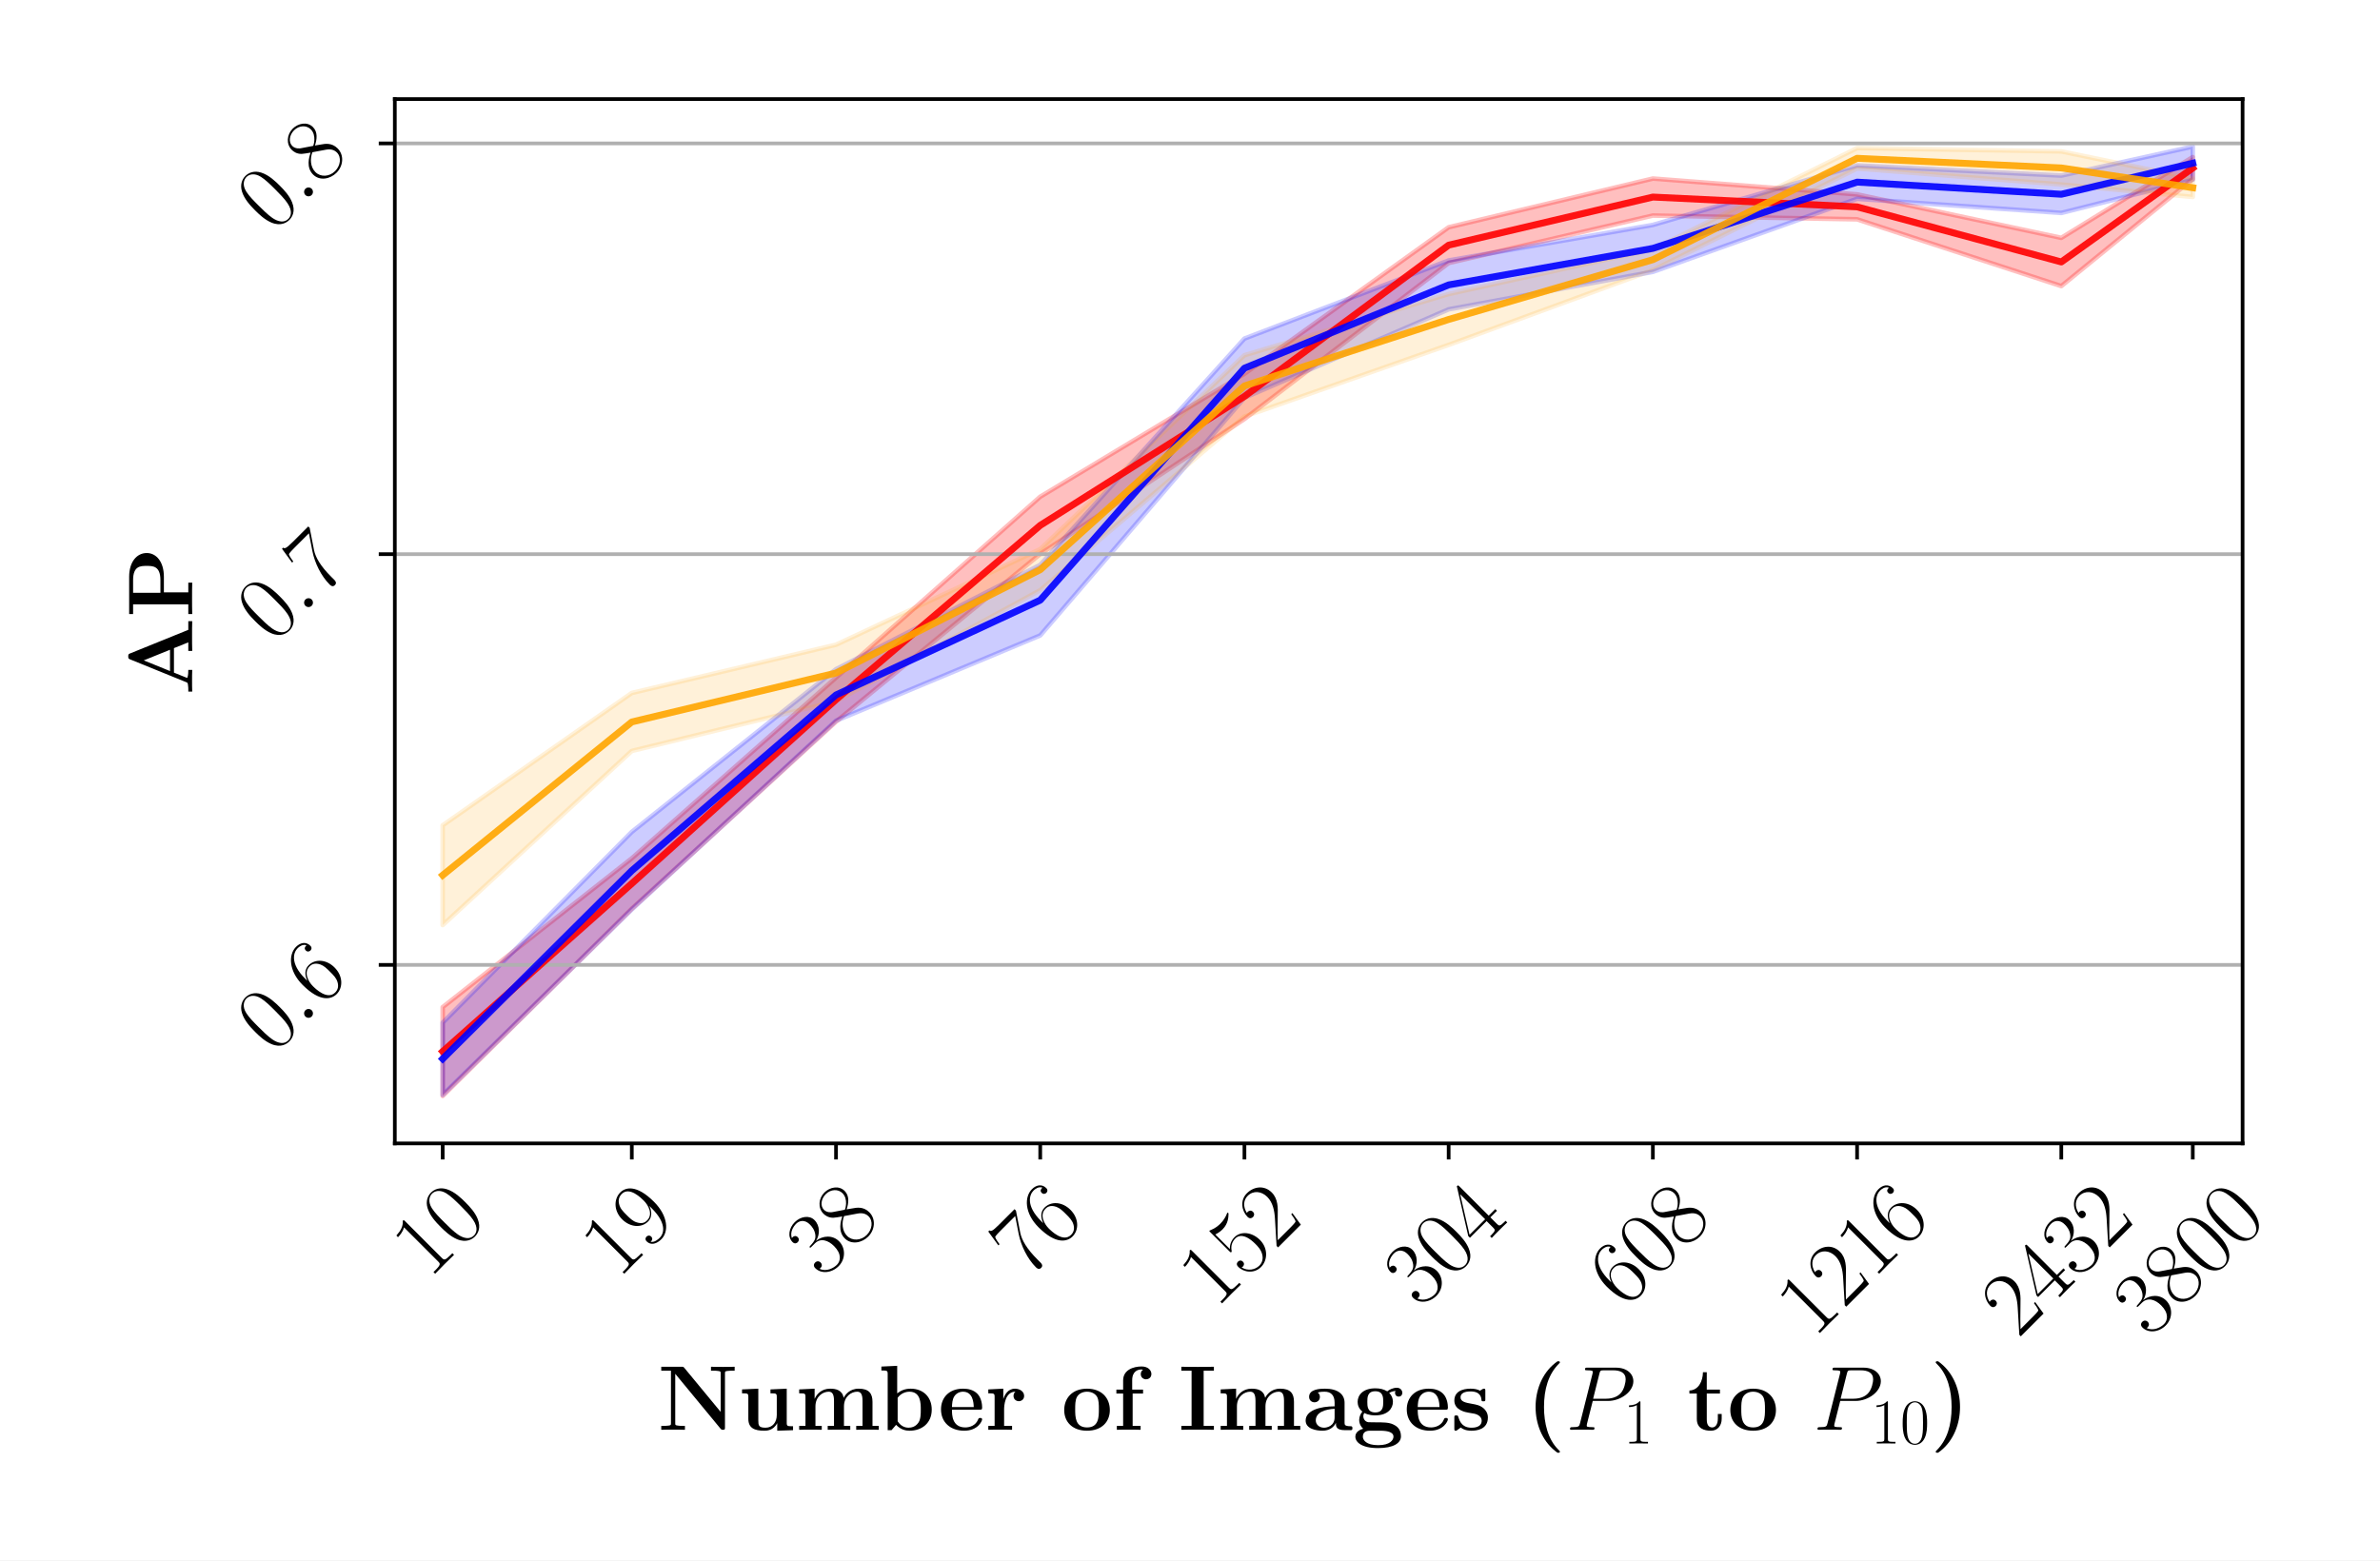
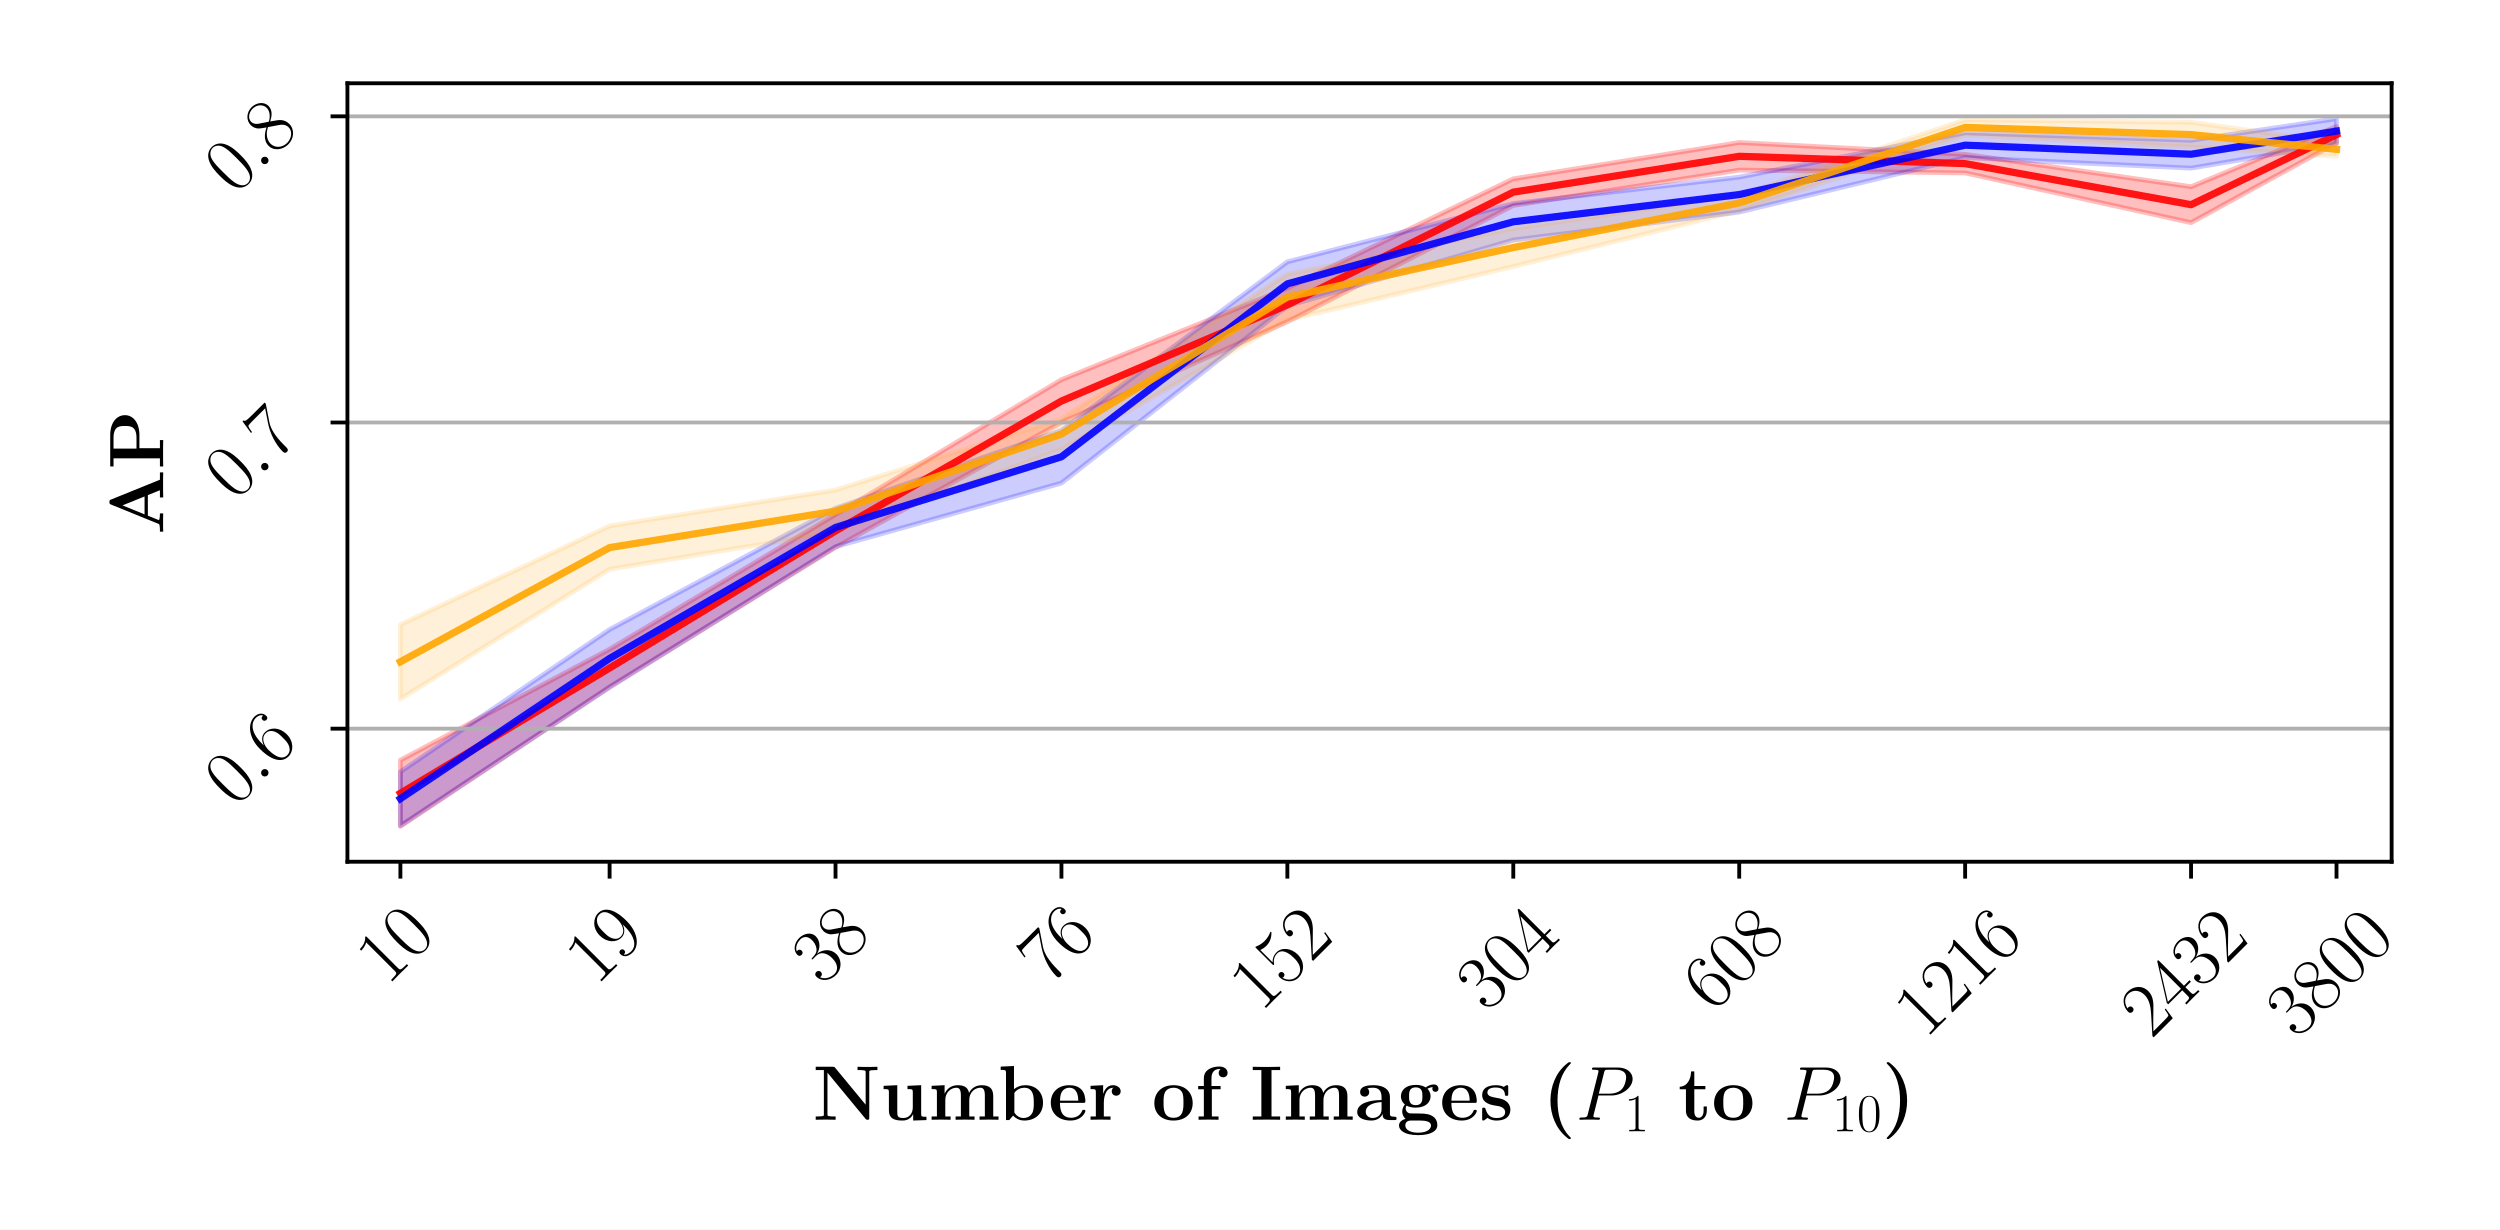
- <svg xmlns="http://www.w3.org/2000/svg" xmlns:xlink="http://www.w3.org/1999/xlink" height="340.157pt" version="1.1" viewBox="0 0 518.74 340.157" width="518.74pt">
+ <svg xmlns="http://www.w3.org/2000/svg" xmlns:xlink="http://www.w3.org/1999/xlink" height="255.118pt" version="1.1" viewBox="0 0 518.74 255.118" width="518.74pt">
  <defs>
    <style type="text/css">
*{stroke-linecap:butt;stroke-linejoin:round;}
  </style>
  </defs>
  <g id="figure_1">
    <g id="patch_1">
-       <path d="M 0 340.157  L 518.74 340.157  L 518.74 0  L 0 0  z " style="fill:#ffffff;" />
+       <path d="M 0 255.118  L 518.74 255.118  L 518.74 0  L 0 0  z " style="fill:#ffffff;" />
    </g>
    <g id="axes_1">
      <g id="patch_2">
-         <path d="M 86.054 249.261  L 488.792 249.261  L 488.792 21.6  L 86.054 21.6  z " style="fill:#ffffff;" />
+         <path d="M 72.089 178.806  L 496.252 178.806  L 496.252 17.28  L 72.089 17.28  z " style="fill:#ffffff;" />
      </g>
      <g id="PolyCollection_1">
        <defs>
-           <path d="M 96.49 -101.245  L 96.49 -120.608  L 137.707 -153.044  L 182.217 -192.444  L 226.727 -231.874  L 271.237 -258.67  L 315.747 -290.614  L 360.257 -301.235  L 404.767 -297.779  L 449.277 -288.309  L 477.935 -305.912  L 477.935 -301.146  L 477.935 -301.146  L 449.277 -277.792  L 404.767 -292.343  L 360.257 -293.164  L 315.747 -282.825  L 271.237 -248.818  L 226.727 -219.382  L 182.217 -182.845  L 137.707 -142.056  L 96.49 -101.245  z " id="m0607628714" style="stroke:#ff0000;stroke-opacity:0.25;" />
+           <path d="M 83.08 -83.654  L 83.08 -97.392  L 126.489 -120.406  L 173.367 -148.36  L 220.245 -176.336  L 267.123 -195.348  L 314.001 -218.012  L 360.879 -225.548  L 407.757 -223.096  L 454.635 -216.377  L 484.817 -228.866  L 484.817 -225.484  L 484.817 -225.484  L 454.635 -208.915  L 407.757 -219.239  L 360.879 -219.822  L 314.001 -212.486  L 267.123 -188.358  L 220.245 -167.473  L 173.367 -141.55  L 126.489 -112.61  L 83.08 -83.654  z " id="m6b58d22079" style="stroke:#ff0000;stroke-opacity:0.25;" />
        </defs>
-         <g clip-path="url(#pc30dde5faa)">
-           <use style="fill:#ff0000;fill-opacity:0.25;stroke:#ff0000;stroke-opacity:0.25;" x="0" xlink:href="#m0607628714" y="340.157" />
+         <g clip-path="url(#p857868ebd6)">
+           <use style="fill:#ff0000;fill-opacity:0.25;stroke:#ff0000;stroke-opacity:0.25;" x="0" xlink:href="#m6b58d22079" y="255.118" />
        </g>
      </g>
      <g id="PolyCollection_2">
        <defs>
-           <path d="M 96.49 -101.469  L 96.49 -117.211  L 137.707 -158.805  L 182.217 -194.273  L 226.727 -217.018  L 271.237 -266.349  L 315.747 -283.38  L 360.257 -291.127  L 404.767 -304.09  L 449.277 -301.882  L 477.935 -308.209  L 477.935 -300.949  L 477.935 -300.949  L 449.277 -293.737  L 404.767 -296.823  L 360.257 -280.9  L 315.747 -272.721  L 271.237 -253.446  L 226.727 -201.637  L 182.217 -183.04  L 137.707 -141.9  L 96.49 -101.469  z " id="m5fdb3690be" style="stroke:#0000ff;stroke-opacity:0.2;" />
+           <path d="M 83.08 -83.813  L 83.08 -94.982  L 126.489 -124.494  L 173.367 -149.658  L 220.245 -165.796  L 267.123 -200.796  L 314.001 -212.88  L 360.879 -218.376  L 407.757 -227.574  L 454.635 -226.007  L 484.817 -230.496  L 484.817 -225.345  L 484.817 -225.345  L 454.635 -220.228  L 407.757 -222.417  L 360.879 -211.12  L 314.001 -205.317  L 267.123 -191.641  L 220.245 -154.883  L 173.367 -141.688  L 126.489 -112.499  L 83.08 -83.813  z " id="m955dbd730d" style="stroke:#0000ff;stroke-opacity:0.2;" />
        </defs>
-         <g clip-path="url(#pc30dde5faa)">
-           <use style="fill:#0000ff;fill-opacity:0.2;stroke:#0000ff;stroke-opacity:0.2;" x="0" xlink:href="#m5fdb3690be" y="340.157" />
+         <g clip-path="url(#p857868ebd6)">
+           <use style="fill:#0000ff;fill-opacity:0.2;stroke:#0000ff;stroke-opacity:0.2;" x="0" xlink:href="#m955dbd730d" y="255.118" />
        </g>
      </g>
      <g id="PolyCollection_3">
        <defs>
-           <path d="M 96.49 -138.492  L 96.49 -160.242  L 137.707 -189.097  L 182.217 -199.608  L 226.727 -220.434  L 271.237 -262.722  L 315.747 -276.061  L 360.257 -285.813  L 404.767 -307.87  L 449.277 -307.153  L 477.935 -301.248  L 477.935 -297.221  L 477.935 -297.221  L 449.277 -299.941  L 404.767 -303.428  L 360.257 -281.284  L 315.747 -264.976  L 271.237 -249.346  L 226.727 -211.492  L 182.217 -187.275  L 137.707 -176.452  L 96.49 -138.492  z " id="me19517811c" style="stroke:#ffa500;stroke-opacity:0.15;" />
+           <path d="M 83.08 -110.082  L 83.08 -125.513  L 126.489 -145.986  L 173.367 -153.443  L 220.245 -168.219  L 267.123 -198.223  L 314.001 -207.687  L 360.879 -214.606  L 407.757 -230.255  L 454.635 -229.747  L 484.817 -225.557  L 484.817 -222.7  L 484.817 -222.7  L 454.635 -224.629  L 407.757 -227.104  L 360.879 -211.392  L 314.001 -199.822  L 267.123 -188.733  L 220.245 -161.875  L 173.367 -144.693  L 126.489 -137.014  L 83.08 -110.082  z " id="m5228fe71cb" style="stroke:#ffa500;stroke-opacity:0.15;" />
        </defs>
-         <g clip-path="url(#pc30dde5faa)">
-           <use style="fill:#ffa500;fill-opacity:0.15;stroke:#ffa500;stroke-opacity:0.15;" x="0" xlink:href="#me19517811c" y="340.157" />
+         <g clip-path="url(#p857868ebd6)">
+           <use style="fill:#ffa500;fill-opacity:0.15;stroke:#ffa500;stroke-opacity:0.15;" x="0" xlink:href="#m5228fe71cb" y="255.118" />
        </g>
      </g>
      <g id="matplotlib.axis_1">
        <g id="xtick_1">
          <g id="line2d_1">
            <defs>
-               <path d="M 0 0  L 0 3.5  " id="m8d7c853272" style="stroke:#000000;stroke-width:0.8;" />
-             </defs>
-             <g>
-               <use style="stroke:#000000;stroke-width:0.8;" x="96.49" xlink:href="#m8d7c853272" y="249.261" />
+               <path d="M 0 0  L 0 3.5  " id="m367f135a98" style="stroke:#000000;stroke-width:0.8;" />
+             </defs>
+             <g>
+               <use style="stroke:#000000;stroke-width:0.8;" x="83.08" xlink:href="#m367f135a98" y="178.806" />
            </g>
          </g>
          <g id="text_1">
            <defs>
              <path d="M 26.594 63.797  C 26.594 65.891 26.5 66 25.094 66  C 21.203 61.359 15.297 59.891 9.703 59.688  C 9.406 59.688 8.906 59.688 8.797 59.5  C 8.703 59.297 8.703 59.094 8.703 57  C 11.797 57 17 57.594 21 59.984  L 21 7.297  C 21 3.797 20.797 2.594 12.203 2.594  L 9.203 2.594  L 9.203 0  C 14 0.094 19 0.188 23.797 0.188  C 28.594 0.188 33.594 0.094 38.406 0  L 38.406 2.594  L 35.406 2.594  C 26.797 2.594 26.594 3.688 26.594 7.297  z " id="CMR17-49" />
              <path d="M 42 31.844  C 42 37.969 41.906 48.422 37.703 56.453  C 34 63.484 28.094 66 22.906 66  C 18.094 66 12 63.781 8.203 56.562  C 4.203 49.016 3.797 39.672 3.797 31.844  C 3.797 26.109 3.906 17.375 7 9.734  C 11.297 -0.609 19 -2 22.906 -2  C 27.5 -2 34.5 -0.109 38.594 9.438  C 41.594 16.375 42 24.5 42 31.844  z M 22.906 -0.406  C 16.5 -0.406 12.703 5.125 11.297 12.75  C 10.203 18.688 10.203 27.328 10.203 32.953  C 10.203 40.688 10.203 47.109 11.5 53.234  C 13.406 61.781 19 64.391 22.906 64.391  C 27 64.391 32.297 61.672 34.203 53.438  C 35.5 47.719 35.594 40.984 35.594 32.953  C 35.594 26.422 35.594 18.375 34.406 12.453  C 32.297 1.5 26.406 -0.406 22.906 -0.406  z " id="CMR17-48" />
            </defs>
-             <g transform="translate(93.55063 278.9685)rotate(-45)scale(0.2 -0.2)">
+             <g transform="translate(80.37942 204.6697)rotate(-45)scale(0.16 -0.16)">
              <use transform="scale(0.996264)" xlink:href="#CMR17-49" />
              <use transform="translate(45.69048 0)scale(0.996264)" xlink:href="#CMR17-48" />
            </g>
          </g>
        </g>
        <g id="xtick_2">
          <g id="line2d_2">
            <g>
-               <use style="stroke:#000000;stroke-width:0.8;" x="137.707" xlink:href="#m8d7c853272" y="249.261" />
+               <use style="stroke:#000000;stroke-width:0.8;" x="126.489" xlink:href="#m367f135a98" y="178.806" />
            </g>
          </g>
          <g id="text_2">
            <defs>
              <path d="M 35.203 29.234  C 35.203 7 26.094 0.391 18.594 0.391  C 16.297 0.391 10.703 0.672 8.406 4.391  C 11 4 12.906 5.391 12.906 7.891  C 12.906 10.594 10.703 11.5 9.297 11.5  C 8.406 11.5 5.703 11.094 5.703 7.688  C 5.703 1.062 11.594 -2 18.797 -2  C 30.297 -2 42 10.391 42 32.656  C 42 60.266 30.797 66 23.203 66  C 13.297 66 3.797 57.25 3.797 43.75  C 3.797 31.25 11.906 22 22.094 22  C 30.5 22 34.203 29.844 35.203 33.156  z M 22.297 23.594  C 19.594 23.594 15.797 24.094 12.703 30.141  C 10.594 34.078 10.594 38.703 10.594 43.641  C 10.594 49.594 10.594 53.719 13.406 58.156  C 14.797 60.266 17.406 63.688 23.203 63.688  C 35 63.688 35 45.453 35 41.422  C 35 34.266 31.797 23.594 22.297 23.594  z " id="CMR17-57" />
            </defs>
-             <g transform="translate(134.7669 278.9685)rotate(-45)scale(0.2 -0.2)">
+             <g transform="translate(123.7884 204.6697)rotate(-45)scale(0.16 -0.16)">
              <use transform="scale(0.996264)" xlink:href="#CMR17-49" />
              <use transform="translate(45.69048 0)scale(0.996264)" xlink:href="#CMR17-57" />
            </g>
          </g>
        </g>
        <g id="xtick_3">
          <g id="line2d_3">
            <g>
-               <use style="stroke:#000000;stroke-width:0.8;" x="182.217" xlink:href="#m8d7c853272" y="249.261" />
+               <use style="stroke:#000000;stroke-width:0.8;" x="173.367" xlink:href="#m367f135a98" y="178.806" />
            </g>
          </g>
          <g id="text_3">
            <defs>
              <path d="M 22.094 34  C 31 34 34.906 26.141 34.906 17.094  C 34.906 5.031 28.5 0.391 22.703 0.391  C 17.406 0.391 8.797 3.016 6.094 10.797  C 6.594 10.594 7.094 10.594 7.594 10.594  C 10 10.594 11.797 12.188 11.797 14.797  C 11.797 17.688 9.594 19 7.594 19  C 5.906 19 3.297 18.188 3.297 14.484  C 3.297 5.234 12.297 -2 22.906 -2  C 34 -2 42.5 6.75 42.5 16.984  C 42.5 26.844 34.5 34 25 35.094  C 32.594 36.672 39.906 43.375 39.906 52.391  C 39.906 60.25 32 66 23 66  C 13.906 66 5.906 60.344 5.906 52.297  C 5.906 48.797 8.5 48.188 9.797 48.188  C 11.906 48.188 13.703 49.484 13.703 52.094  C 13.703 54.688 11.906 56 9.797 56  C 9.406 56 8.906 56 8.5 55.797  C 11.406 62.484 19.297 63.688 22.797 63.688  C 26.297 63.688 32.906 61.969 32.906 52.297  C 32.906 49.484 32.5 44.547 29.094 40.219  C 26.094 36.391 22.703 36.188 19.406 35.891  C 18.906 35.891 16.594 35.688 16.203 35.688  C 15.5 35.594 15.094 35.5 15.094 34.797  C 15.094 34.094 15.203 34 17.203 34  z " id="CMR17-51" />
              <path d="M 27.203 35.766  C 33.5 38.969 39.906 43.797 39.906 51.531  C 39.906 60.688 31.094 66 23 66  C 13.906 66 5.906 59.375 5.906 50.234  C 5.906 47.719 6.5 43.391 10.406 39.578  C 11.406 38.578 15.594 35.562 18.297 33.656  C 13.797 31.344 3.297 25.812 3.297 14.766  C 3.297 4.406 13.094 -2 22.797 -2  C 33.5 -2 42.5 5.719 42.5 15.969  C 42.5 25.109 36.406 29.328 32.406 32.047  z M 14.094 44.609  C 13.297 45.109 9.297 48.219 9.297 52.938  C 9.297 59.078 15.594 63.688 22.797 63.688  C 30.703 63.688 36.5 58.062 36.5 51.531  C 36.5 42.188 26.094 36.859 25.594 36.859  C 25.5 36.859 25.406 36.859 24.594 37.469  z M 32.5 24  C 34 22.906 38.797 19.578 38.797 13.453  C 38.797 6.016 31.406 0.391 23 0.391  C 13.906 0.391 7 6.922 7 14.859  C 7 22.797 13.094 29.438 20 32.547  z " id="CMR17-56" />
            </defs>
-             <g transform="translate(179.277 278.9685)rotate(-45)scale(0.2 -0.2)">
+             <g transform="translate(170.6664 204.6697)rotate(-45)scale(0.16 -0.16)">
              <use transform="scale(0.996264)" xlink:href="#CMR17-51" />
              <use transform="translate(45.69048 0)scale(0.996264)" xlink:href="#CMR17-56" />
            </g>
          </g>
        </g>
        <g id="xtick_4">
          <g id="line2d_4">
            <g>
-               <use style="stroke:#000000;stroke-width:0.8;" x="226.727" xlink:href="#m8d7c853272" y="249.261" />
+               <use style="stroke:#000000;stroke-width:0.8;" x="220.245" xlink:href="#m367f135a98" y="178.806" />
            </g>
          </g>
          <g id="text_4">
            <defs>
              <path d="M 45.094 61.797  L 45.094 64  L 21.594 64  C 9.906 64 9.703 65.094 9.297 67  L 7.5 67  L 4.594 48.5  L 6.406 48.5  C 6.703 50.406 7.406 55.5 8.594 57.391  C 9.203 58.188 16.594 58.188 18.297 58.188  L 40.297 58.188  L 29.203 41.719  C 21.797 30.641 16.703 15.672 16.703 2.594  C 16.703 1.391 16.703 -2 20.297 -2  C 23.906 -2 23.906 1.391 23.906 2.688  L 23.906 7.281  C 23.906 23.656 26.703 34.438 31.297 41.312  z " id="CMR17-55" />
              <path d="M 10.594 34.344  C 10.594 58 21.797 63.688 28.297 63.688  C 30.406 63.688 35.5 63.266 37.5 59.094  C 35.906 59.094 32.906 59.094 32.906 55.594  C 32.906 52.891 35.094 52 36.5 52  C 37.406 52 40.094 52.391 40.094 55.797  C 40.094 62.297 35.094 66 28.203 66  C 16.297 66 3.797 53.297 3.797 31.422  C 3.797 4.016 15.094 -2 23.094 -2  C 32.797 -2 42 6.734 42 20.234  C 42 32.828 33.906 42 23.703 42  C 17.594 42 13.094 37.969 10.594 30.922  z M 23.094 0.391  C 10.797 0.391 10.797 18.938 10.797 22.656  C 10.797 29.906 14.203 40.391 23.5 40.391  C 25.203 40.391 30.094 40.391 33.406 33.438  C 35.203 29.516 35.203 25.375 35.203 20.344  C 35.203 14.906 35.203 10.875 33.094 6.844  C 30.906 2.703 27.703 0.391 23.094 0.391  z " id="CMR17-54" />
            </defs>
-             <g transform="translate(223.7871 278.9685)rotate(-45)scale(0.2 -0.2)">
+             <g transform="translate(217.5443 204.6697)rotate(-45)scale(0.16 -0.16)">
              <use transform="scale(0.996264)" xlink:href="#CMR17-55" />
              <use transform="translate(45.69048 0)scale(0.996264)" xlink:href="#CMR17-54" />
            </g>
          </g>
        </g>
        <g id="xtick_5">
          <g id="line2d_5">
            <g>
-               <use style="stroke:#000000;stroke-width:0.8;" x="271.237" xlink:href="#m8d7c853272" y="249.261" />
+               <use style="stroke:#000000;stroke-width:0.8;" x="267.123" xlink:href="#m367f135a98" y="178.806" />
            </g>
          </g>
          <g id="text_5">
            <defs>
              <path d="M 11.406 58.594  C 12.406 58.188 16.5 56.891 20.703 56.891  C 30 56.891 35.094 61.891 38 64.688  C 38 65.484 38 66 37.406 66  C 37.297 66 37.094 66 36.297 65.594  C 32.797 64.094 28.703 63 23.703 63  C 20.703 63 16.203 63.359 11.297 65.484  C 10.203 66 10 66 9.906 66  C 9.406 66 9.297 65.891 9.297 63.906  L 9.297 34.859  C 9.297 33.016 9.297 32.5 10.297 32.5  C 10.797 32.5 11 32.703 11.5 33.422  C 14.703 38.047 19.094 40 24.094 40  C 27.594 40 35.094 37.734 35.094 20.203  C 35.094 16.984 35.094 11.188 32.094 6.594  C 29.594 2.484 25.703 0.391 21.406 0.391  C 14.797 0.391 8.094 4.984 6.297 12.688  C 6.703 12.594 7.5 12.391 7.906 12.391  C 9.203 12.391 11.703 13.094 11.703 16.188  C 11.703 18.891 9.797 20 7.906 20  C 5.594 20 4.094 18.594 4.094 15.797  C 4.094 7.094 11 -2 21.594 -2  C 31.906 -2 41.703 6.891 41.703 19.797  C 41.703 32.094 33.906 41.594 24.203 41.594  C 19.094 41.594 14.797 39.688 11.406 36  z " id="CMR17-53" />
              <path d="M 41.703 15.469  L 39.906 15.469  C 38.906 8.391 38.094 7.188 37.703 6.594  C 37.203 5.797 30 5.797 28.594 5.797  L 9.406 5.797  C 13 9.688 20 16.766 28.5 24.938  C 34.594 30.719 41.703 37.5 41.703 47.391  C 41.703 59.188 32.297 66 21.797 66  C 10.797 66 4.094 56.297 4.094 47.297  C 4.094 43.391 7 42.891 8.203 42.891  C 9.203 42.891 12.203 43.484 12.203 46.984  C 12.203 50.094 9.594 51 8.203 51  C 7.594 51 7 50.891 6.594 50.688  C 8.5 59.188 14.297 63.391 20.406 63.391  C 29.094 63.391 34.797 56.5 34.797 47.391  C 34.797 38.703 29.703 31.219 24 24.734  L 4.094 2.297  L 4.094 0  L 39.297 0  z " id="CMR17-50" />
            </defs>
-             <g transform="translate(265.0664 285.4301)rotate(-45)scale(0.2 -0.2)">
+             <g transform="translate(261.6632 210.188)rotate(-45)scale(0.16 -0.16)">
              <use transform="scale(0.996264)" xlink:href="#CMR17-49" />
              <use transform="translate(45.69048 0)scale(0.996264)" xlink:href="#CMR17-53" />
              <use transform="translate(91.38095 0)scale(0.996264)" xlink:href="#CMR17-50" />
            </g>
          </g>
        </g>
        <g id="xtick_6">
          <g id="line2d_6">
            <g>
-               <use style="stroke:#000000;stroke-width:0.8;" x="315.747" xlink:href="#m8d7c853272" y="249.261" />
+               <use style="stroke:#000000;stroke-width:0.8;" x="314.001" xlink:href="#m367f135a98" y="178.806" />
            </g>
          </g>
          <g id="text_6">
            <defs>
              <path d="M 33.594 64.797  C 33.594 66.891 33.5 67 31.703 67  L 2 19.594  L 2 17  L 27.797 17  L 27.797 7.188  C 27.797 3.594 27.594 2.594 20.594 2.594  L 18.703 2.594  L 18.703 0  C 21.906 0.188 27.297 0.188 30.703 0.188  C 34.094 0.188 39.5 0.188 42.703 0  L 42.703 2.594  L 40.797 2.594  C 33.797 2.594 33.594 3.594 33.594 7.188  L 33.594 17  L 43.797 17  L 43.797 19.594  L 33.594 19.594  z M 28.094 58.172  L 28.094 19.594  L 4 19.594  z " id="CMR17-52" />
            </defs>
-             <g transform="translate(309.5764 285.4301)rotate(-45)scale(0.2 -0.2)">
+             <g transform="translate(308.5412 210.188)rotate(-45)scale(0.16 -0.16)">
              <use transform="scale(0.996264)" xlink:href="#CMR17-51" />
              <use transform="translate(45.69048 0)scale(0.996264)" xlink:href="#CMR17-48" />
              <use transform="translate(91.38095 0)scale(0.996264)" xlink:href="#CMR17-52" />
            </g>
          </g>
        </g>
        <g id="xtick_7">
          <g id="line2d_7">
            <g>
-               <use style="stroke:#000000;stroke-width:0.8;" x="360.257" xlink:href="#m8d7c853272" y="249.261" />
+               <use style="stroke:#000000;stroke-width:0.8;" x="360.879" xlink:href="#m367f135a98" y="178.806" />
            </g>
          </g>
          <g id="text_7">
-             <g transform="translate(354.0865 285.4301)rotate(-45)scale(0.2 -0.2)">
+             <g transform="translate(355.4191 210.188)rotate(-45)scale(0.16 -0.16)">
              <use transform="scale(0.996264)" xlink:href="#CMR17-54" />
              <use transform="translate(45.69048 0)scale(0.996264)" xlink:href="#CMR17-48" />
              <use transform="translate(91.38095 0)scale(0.996264)" xlink:href="#CMR17-56" />
            </g>
          </g>
        </g>
        <g id="xtick_8">
          <g id="line2d_8">
            <g>
-               <use style="stroke:#000000;stroke-width:0.8;" x="404.767" xlink:href="#m8d7c853272" y="249.261" />
+               <use style="stroke:#000000;stroke-width:0.8;" x="407.757" xlink:href="#m367f135a98" y="178.806" />
            </g>
          </g>
          <g id="text_8">
-             <g transform="translate(395.3658 291.8917)rotate(-45)scale(0.2 -0.2)">
+             <g transform="translate(399.538 215.7062)rotate(-45)scale(0.16 -0.16)">
              <use transform="scale(0.996264)" xlink:href="#CMR17-49" />
              <use transform="translate(45.69048 0)scale(0.996264)" xlink:href="#CMR17-50" />
              <use transform="translate(91.38095 0)scale(0.996264)" xlink:href="#CMR17-49" />
              <use transform="translate(137.0714 0)scale(0.996264)" xlink:href="#CMR17-54" />
            </g>
          </g>
        </g>
        <g id="xtick_9">
          <g id="line2d_9">
            <g>
-               <use style="stroke:#000000;stroke-width:0.8;" x="449.277" xlink:href="#m8d7c853272" y="249.261" />
+               <use style="stroke:#000000;stroke-width:0.8;" x="454.635" xlink:href="#m367f135a98" y="178.806" />
            </g>
          </g>
          <g id="text_9">
-             <g transform="translate(439.8759 291.8917)rotate(-45)scale(0.2 -0.2)">
+             <g transform="translate(446.416 215.7062)rotate(-45)scale(0.16 -0.16)">
              <use transform="scale(0.996264)" xlink:href="#CMR17-50" />
              <use transform="translate(45.69048 0)scale(0.996264)" xlink:href="#CMR17-52" />
              <use transform="translate(91.38095 0)scale(0.996264)" xlink:href="#CMR17-51" />
              <use transform="translate(137.0714 0)scale(0.996264)" xlink:href="#CMR17-50" />
            </g>
          </g>
        </g>
        <g id="xtick_10">
          <g id="line2d_10">
            <g>
-               <use style="stroke:#000000;stroke-width:0.8;" x="477.935" xlink:href="#m8d7c853272" y="249.261" />
+               <use style="stroke:#000000;stroke-width:0.8;" x="484.817" xlink:href="#m367f135a98" y="178.806" />
            </g>
          </g>
          <g id="text_10">
-             <g transform="translate(468.534 291.8917)rotate(-45)scale(0.2 -0.2)">
+             <g transform="translate(476.5986 215.7062)rotate(-45)scale(0.16 -0.16)">
              <use transform="scale(0.996264)" xlink:href="#CMR17-51" />
              <use transform="translate(45.69048 0)scale(0.996264)" xlink:href="#CMR17-56" />
              <use transform="translate(91.38095 0)scale(0.996264)" xlink:href="#CMR17-48" />
              <use transform="translate(137.0714 0)scale(0.996264)" xlink:href="#CMR17-48" />
            </g>
          </g>
        </g>
        <g id="text_11">
          <defs>
            <path d="M 29 67.797  C 28 68.891 27.906 69 25.906 69  L 3.797 69  L 3.797 64.688  L 14.406 64.688  L 14.406 7.312  C 14.406 5.094 14.297 5 11.703 4.594  C 9.906 4.391 7.906 4.297 6.094 4.297  L 3.797 4.297  L 3.797 0  C 6.094 0.188 13.906 0.188 16.703 0.188  C 19.5 0.188 27.406 0.188 29.703 0  L 29.703 4.297  L 27.406 4.297  C 24.703 4.297 24.5 4.297 22.094 4.594  C 19.203 5 19.094 5.094 19.094 7.312  L 19.094 61.266  L 68.594 1.297  C 69.703 0.094 69.797 0 71.094 0  C 73.5 0 73.5 0.594 73.5 2.891  L 73.5 61.672  C 73.5 63.891 73.594 63.984 76.203 64.391  C 78 64.594 80 64.688 81.797 64.688  L 84.094 64.688  L 84.094 69  C 81.797 68.797 74 68.797 71.203 68.797  C 68.406 68.797 60.5 68.797 58.203 69  L 58.203 64.688  L 60.5 64.688  C 63.203 64.688 63.406 64.688 65.797 64.391  C 68.703 63.984 68.797 63.891 68.797 61.672  L 68.797 19.594  z " id="CMBX12-78" />
            <path d="M 35.297 44.188  L 35.297 39.891  C 41.5 39.891 42.203 39.891 42.203 35.953  L 42.203 16.141  C 42.203 8.453 37.703 2.297 29.906 2.297  C 22.406 2.297 22 4.812 22 10.375  L 22 45  L 4.203 44.188  L 4.203 39.891  C 10.406 39.891 11.094 39.891 11.094 35.953  L 11.094 12  C 11.094 1.891 17.797 -1 28.5 -1  C 30.906 -1 38.297 -1 42.594 7.141  L 42.703 7.141  L 42.703 -1  L 60 -0.406  L 60 3.906  C 53.797 3.906 53.094 3.906 53.094 7.844  L 53.094 45  z " id="CMBX12-117" />
            <path d="M 84.406 30.594  C 84.406 39.797 80.5 45 69.297 45  C 59.203 45 54.5 38.188 52.906 35  C 51.297 43.484 44.5 45 38.094 45  C 28.5 45 23.297 38.797 21.203 34  L 21.094 34  L 21.094 45  L 4.203 44.188  L 4.203 39.891  C 10.406 39.891 11.094 39.891 11.094 36  L 11.094 4.297  L 4.203 4.297  L 4.203 0  C 6.5 0.188 13.703 0.188 16.5 0.188  C 19.297 0.188 26.594 0.188 28.906 0  L 28.906 4.297  L 22 4.297  L 22 25.594  C 22 36.5 30.094 41.688 36.406 41.688  C 40.094 41.688 42.297 39.5 42.297 31.688  L 42.297 4.297  L 35.406 4.297  L 35.406 0  C 37.703 0.188 44.906 0.188 47.703 0.188  C 50.5 0.188 57.797 0.188 60.094 0  L 60.094 4.297  L 53.203 4.297  L 53.203 25.594  C 53.203 36.5 61.297 41.688 67.594 41.688  C 71.297 41.688 73.5 39.5 73.5 31.688  L 73.5 4.297  L 66.594 4.297  L 66.594 0  C 68.906 0.188 76.094 0.188 78.906 0.188  C 81.703 0.188 89 0.188 91.297 0  L 91.297 4.297  L 84.406 4.297  z " id="CMBX12-109" />
            <path d="M 20.797 70  L 3.5 69.188  L 3.5 64.891  C 9.703 64.891 10.406 64.891 10.406 60.875  L 10.406 -0.406  L 14.594 -0.406  C 16.297 1.5 18 3.406 19.594 5.422  C 24.703 0.094 30.203 -1 34.203 -1  C 48 -1 58.594 7.438 58.594 22.094  C 58.594 35.938 49.203 45 35.5 45  C 29.594 45 24.906 43.094 20.797 39.875  z M 21.297 35.031  C 24.797 39.875 30 41.688 34.203 41.688  C 46.594 41.688 46.594 28.859 46.594 22.188  C 46.594 17.656 46.594 11.891 44.203 8.156  C 41.094 3.297 36.406 2.297 33.203 2.297  C 26.406 2.297 22.703 7.141 21.297 9.359  z " id="CMBX12-98" />
            <path d="M 45.203 22  C 47.5 22 48.094 22 48.094 24.5  C 48.094 27.469 47.406 34.875 42.797 39.516  C 38.594 43.688 33 45 27.203 45  C 11.594 45 3.094 34.875 3.094 22.391  C 3.094 8.172 13.406 -1 28.5 -1  C 43.594 -1 48.094 9.703 48.094 11.422  C 48.094 12.953 46.594 12.953 46 12.953  C 44.406 12.953 44.297 12.641 43.703 11.328  C 41.094 4.719 34.5 2.594 29.703 2.594  C 15.203 2.594 15.094 16.297 15.094 22  z M 15.094 24.891  C 15.297 28.938 15.406 32.797 17.5 36.359  C 19.406 39.516 22.906 41.688 27.203 41.688  C 37.906 41.688 38.797 29.828 38.906 24.891  z " id="CMBX12-101" />
            <path d="M 20.797 22.5  C 20.797 25.797 21.5 41.688 33.203 41.688  C 31.797 40.594 31.094 38.891 31.094 37.094  C 31.094 33 34.406 31.297 36.906 31.297  C 39.406 31.297 42.703 33 42.703 37.094  C 42.703 42.188 37.5 45 32.703 45  C 24.797 45 21.406 38.094 20 33.891  L 19.906 33.891  L 19.906 45  L 3.5 44.188  L 3.5 39.891  C 9.703 39.891 10.406 39.891 10.406 36  L 10.406 4.297  L 3.5 4.297  L 3.5 0  C 5.797 0.188 13.297 0.188 16.094 0.188  C 19 0.188 27.094 0.188 29.5 0  L 29.5 4.297  L 20.797 4.297  z " id="CMBX12-114" />
            <path d="M 53 21.547  C 53 35.078 43.797 45 28.094 45  C 11.797 45 3.094 34.578 3.094 21.547  C 3.094 8.406 12.297 -1 28 -1  C 44.297 -1 53 8.906 53 21.547  z M 28.094 2.594  C 15.094 2.594 15.094 14.328 15.094 22.547  C 15.094 27.25 15.094 32.266 17 35.875  C 19.203 39.891 23.703 41.688 28 41.688  C 33.703 41.688 37.297 38.984 39 36.172  C 41 32.562 41 27.359 41 22.547  C 41 14.219 41 2.594 28.094 2.594  z " id="CMBX12-111" />
            <path d="M 21.703 39.688  L 33.094 39.688  L 33.094 44  L 21.203 44  L 21.203 54.156  C 21.203 64.406 27.797 66 31.094 66  C 32.203 66 32.406 65.891 33 65.688  C 31.5 64.703 30.594 63.031 30.594 60.953  C 30.594 57.016 33.797 55.234 36.406 55.234  C 38.594 55.234 42.203 56.719 42.203 61.062  C 42.203 65.109 38.594 69.297 31.5 69.297  C 22.406 69.297 11.297 65.5 11.297 54.047  L 11.297 44  L 3.906 44  L 3.906 39.688  L 11.297 39.688  L 11.297 4.297  L 4.406 4.297  L 4.406 0  C 6.703 0.188 14.203 0.188 17 0.188  C 19.906 0.188 28 0.188 30.406 0  L 30.406 4.297  L 21.703 4.297  z " id="CMBX12-102" />
            <path d="M 27.5 64.688  L 38.703 64.688  L 38.703 69  C 35.094 68.797 25.094 68.797 20.906 68.797  C 16.703 68.797 6.703 68.797 3.094 69  L 3.094 64.688  L 14.297 64.688  L 14.297 4.297  L 3.094 4.297  L 3.094 0  C 6.703 0.188 16.703 0.188 20.906 0.188  C 25.094 0.188 35.094 0.188 38.703 0  L 38.703 4.297  L 27.5 4.297  z " id="CMBX12-73" />
            <path d="M 46 29.594  C 46 38.797 38.703 45 24.594 45  C 19 45 7.203 44.484 7.203 36.094  C 7.203 31.891 10.406 30.094 13.094 30.094  C 16.094 30.094 19 32.188 19 35.984  C 19 37.891 18.297 39.688 16.594 40.797  C 19.906 41.688 22.297 41.688 24.203 41.688  C 31 41.688 35.094 37.891 35.094 29.688  L 35.094 25.688  C 19.297 25.688 3.406 21.281 3.406 10.125  C 3.406 1 15 -1 21.906 -1  C 29.594 -1 34.5 3.203 36.5 7.625  C 36.5 3.906 36.5 -0.406 46.594 -0.406  L 51.703 -0.406  C 53.797 -0.406 54.594 -0.406 54.594 1.797  C 54.594 3.906 53.703 3.906 52.297 3.906  C 46 4 46 5.609 46 7.922  z M 35.094 13.547  C 35.094 4.094 26.703 2.297 23.5 2.297  C 18.594 2.297 14.5 5.609 14.5 10.234  C 14.5 19.375 25.297 22.484 35.094 23  z " id="CMBX12-97" />
            <path d="M 13 18.391  C 17.797 15.797 23.406 15.797 24.906 15.797  C 38.703 15.797 44.203 23.531 44.203 30.594  C 44.203 35.734 41.297 39.359 40.094 40.375  C 43 41.984 45.406 42.391 47.094 42.594  C 46.797 42.094 46.5 41.688 46.5 40.375  C 46.5 38.25 47.906 36.344 50.5 36.344  C 53.094 36.344 54.5 38.25 54.5 40.375  C 54.5 42.797 52.703 46 48.5 46  C 44.203 46 40.094 43.891 38 42.094  C 33.906 44.484 30 45.391 24.906 45.391  C 11.094 45.391 5.594 37.656 5.594 30.594  C 5.594 27.469 6.594 23.328 10.797 19.906  C 9.094 17.984 7.297 14.469 7.297 10.828  C 7.297 6.5 9.594 2.797 11.703 1.188  C 9.297 0.594 3.094 -1.703 3.094 -7.406  C 3.094 -13.312 9.594 -20 28 -20  C 44.594 -20 53 -14.609 53 -7.109  C 53 1.688 47.203 4.594 44.703 5.797  C 39.906 8.188 33.5 8.188 24.703 8.188  C 22.203 8.188 17.797 8.188 17.297 8.297  C 13 9 11.797 12.859 11.797 14.781  C 11.797 15.594 11.906 17.094 13 18.391  z M 24.906 19  C 16.203 19 16.203 25.953 16.203 30.594  C 16.203 35.234 16.203 42.188 24.906 42.188  C 33.594 42.188 33.594 35.234 33.594 30.594  C 33.594 25.953 33.594 19 24.906 19  z M 30.5 -1  C 37.797 -1 44.797 -2.312 44.797 -7.5  C 44.797 -11 41.297 -16.812 28.094 -16.812  C 14.906 -16.812 11.297 -11.203 11.297 -7.406  C 11.297 -1 17.594 -1 19.094 -1  z " id="CMBX12-103" />
            <path d="M 37.703 42.391  C 37.703 44.297 37.703 45 36.203 45  C 35.594 45 35.406 45 33.906 44.094  C 33.5 43.797 32.406 43.094 31.906 42.797  C 29.094 44.391 25.406 45 21.797 45  C 18.797 45 3.797 45 3.797 31.969  C 3.797 21.438 16.203 19.234 19.297 18.734  C 22 18.234 25.297 17.625 25.703 17.625  C 29.703 16.734 33.703 14.219 33.703 10.016  C 33.703 2.297 24.594 2.297 22.5 2.297  C 17.406 2.297 11.094 3.891 8.297 13.625  C 7.703 15.625 7.594 15.719 5.906 15.719  C 3.797 15.719 3.797 15.422 3.797 13.125  L 3.797 1.594  C 3.797 -0.312 3.797 -1 5.297 -1  C 6 -1 6.203 -1 8.203 0.594  L 10.797 2.5  C 15.297 -1 20.703 -1 22.5 -1  C 28 -1 40.5 0.188 40.5 13.516  C 40.5 18.328 37.906 21.641 35.906 23.438  C 31.797 26.859 28.406 27.453 23 28.453  C 16.594 29.562 10.594 30.656 10.594 35.469  C 10.594 41.984 19.5 41.984 21.594 41.984  C 32.703 41.984 33.297 34.969 33.5 32.469  C 33.594 31.172 34.406 31.172 35.594 31.172  C 37.703 31.172 37.703 31.469 37.703 33.766  z " id="CMBX12-115" />
            <path d="M 37.406 -23.906  C 37.406 -23.516 37.406 -23.312 35.5 -21.5  C 24.297 -10.312 20 7.297 20 24.891  C 20 44.594 24.906 60.797 36.094 72.094  C 37.297 73.297 37.406 73.391 37.406 73.797  C 37.406 75 36.203 75 35.703 75  C 34.797 75 34.594 75 32 72.891  C 17.594 61.391 10.797 43 10.797 25  C 10.797 6.594 17.703 -11.312 31.906 -22.906  C 34.5 -25.109 34.703 -25.109 35.703 -25.109  C 36.203 -25.109 37.406 -25.109 37.406 -23.906  z " id="CMBX12-40" />
            <path d="M 29.594 31.594  L 46.406 31.594  C 60.203 31.594 74 41.766 74 53.125  C 74 60.906 67.406 68 54.797 68  L 23.906 68  C 22 68 21.094 68 21.094 66.094  C 21.094 65.094 22 65.094 23.5 65.094  C 29.594 65.094 29.594 64.297 29.594 63.203  C 29.594 63 29.594 62.406 29.203 60.906  L 15.703 7.359  C 14.797 3.891 14.594 2.891 7.594 2.891  C 5.703 2.891 4.703 2.891 4.703 1.094  C 4.703 0 5.594 0 6.203 0  C 8.094 0 10.094 0.188 12 0.188  L 23.703 0.188  C 25.594 0.188 27.703 0 29.594 0  C 30.406 0 31.5 0 31.5 1.891  C 31.5 2.891 30.594 2.891 29.094 2.891  C 23.094 2.891 23 3.594 23 4.578  C 23 5.078 23.094 5.766 23.203 6.266  z M 36.797 61.203  C 37.703 64.891 38.094 65.094 42 65.094  L 51.906 65.094  C 59.406 65.094 65.594 62.703 65.594 55.219  C 65.594 52.641 64.297 44.156 59.703 39.578  C 58 37.781 53.203 34 44.094 34  L 30 34  z " id="CMMI12-80" />
            <path d="M 21.094 39.688  L 35.5 39.688  L 35.5 44  L 21.094 44  L 21.094 63  L 16.906 63  C 16.797 53.141 12 43.297 2.094 42.984  L 2.094 39.688  L 10.203 39.688  L 10.203 11.891  C 10.203 1.297 18.406 -1 25.594 -1  C 33 -1 37.406 4.594 37.406 12  L 37.406 17.297  L 33.203 17.297  L 33.203 12.094  C 33.203 5.5 30.203 2.594 27.094 2.594  C 21.094 2.594 21.094 9.297 21.094 11.594  z " id="CMBX12-116" />
            <path d="M 32.797 24.891  C 32.797 43.297 25.906 61.203 11.703 72.797  C 9.094 75 8.906 75 7.906 75  C 7.406 75 6.203 75 6.203 73.797  C 6.203 73.391 6.203 73.188 8.094 71.391  C 19.297 60.203 23.594 42.594 23.594 25  C 23.594 5.297 18.703 -10.906 7.5 -22.203  C 6.297 -23.406 6.203 -23.516 6.203 -23.906  C 6.203 -25.109 7.406 -25.109 7.906 -25.109  C 8.797 -25.109 9 -25.109 11.594 -23  C 26 -11.5 32.797 6.891 32.797 24.891  z " id="CMBX12-41" />
          </defs>
-           <g transform="translate(143.3689 314.6818)scale(0.2 -0.2)">
+           <g transform="translate(168.6526 234.7386)scale(0.16 -0.16)">
            <use transform="translate(0 14.94392)scale(0.996264)" xlink:href="#CMBX12-78" />
            <use transform="translate(87.63447 14.94392)scale(0.996264)" xlink:href="#CMBX12-117" />
            <use transform="translate(149.901 14.94392)scale(0.996264)" xlink:href="#CMBX12-109" />
            <use transform="translate(240.1874 14.94392)scale(0.996264)" xlink:href="#CMBX12-98" />
            <use transform="translate(305.5672 14.94392)scale(0.996264)" xlink:href="#CMBX12-101" />
            <use transform="translate(356.7065 14.94392)scale(0.996264)" xlink:href="#CMBX12-114" />
            <use transform="translate(439.8439 14.94392)scale(0.996264)" xlink:href="#CMBX12-111" />
            <use transform="translate(495.8838 14.94392)scale(0.996264)" xlink:href="#CMBX12-102" />
            <use transform="translate(567.4902 14.94392)scale(0.996264)" xlink:href="#CMBX12-73" />
            <use transform="translate(609.2319 14.94392)scale(0.996264)" xlink:href="#CMBX12-109" />
            <use transform="translate(702.6317 14.94392)scale(0.996264)" xlink:href="#CMBX12-97" />
            <use transform="translate(757.1149 14.94392)scale(0.996264)" xlink:href="#CMBX12-103" />
            <use transform="translate(813.1547 14.94392)scale(0.996264)" xlink:href="#CMBX12-101" />
            <use transform="translate(864.294 14.94392)scale(0.996264)" xlink:href="#CMBX12-115" />
            <use transform="translate(945.8632 14.94392)scale(0.996264)" xlink:href="#CMBX12-40" />
            <use transform="translate(989.4498 14.94392)scale(0.996264)" xlink:href="#CMMI12-80" />
            <use transform="translate(1052.327 0)scale(0.697382)" xlink:href="#CMR17-49" />
            <use transform="translate(1122.168 14.94392)scale(0.996264)" xlink:href="#CMBX12-116" />
            <use transform="translate(1165.755 14.94392)scale(0.996264)" xlink:href="#CMBX12-111" />
            <use transform="translate(1259.155 14.94392)scale(0.996264)" xlink:href="#CMMI12-80" />
            <use transform="translate(1322.032 0)scale(0.697382)" xlink:href="#CMR17-49" />
            <use transform="translate(1354.015 0)scale(0.697382)" xlink:href="#CMR17-48" />
            <use transform="translate(1386.496 14.94392)scale(0.996264)" xlink:href="#CMBX12-41" />
          </g>
        </g>
      </g>
      <g id="matplotlib.axis_2">
        <g id="ytick_1">
          <g id="line2d_11">
-             <path clip-path="url(#pc30dde5faa)" d="M 86.054 210.348  L 488.792 210.348  " style="fill:none;stroke:#b0b0b0;stroke-linecap:square;stroke-width:0.8;" />
+             <path clip-path="url(#p857868ebd6)" d="M 72.089 151.197  L 496.252 151.197  " style="fill:none;stroke:#b0b0b0;stroke-linecap:square;stroke-width:0.8;" />
          </g>
          <g id="line2d_12">
            <defs>
-               <path d="M 0 0  L -3.5 0  " id="m0dfc1baee4" style="stroke:#000000;stroke-width:0.8;" />
-             </defs>
-             <g>
-               <use style="stroke:#000000;stroke-width:0.8;" x="86.054" xlink:href="#m0dfc1baee4" y="210.348" />
+               <path d="M 0 0  L -3.5 0  " id="me61d0ceeb3" style="stroke:#000000;stroke-width:0.8;" />
+             </defs>
+             <g>
+               <use style="stroke:#000000;stroke-width:0.8;" x="72.089" xlink:href="#me61d0ceeb3" y="151.197" />
            </g>
          </g>
          <g id="text_12">
            <defs>
              <path d="M 18.406 4.797  C 18.406 7.688 16 9.688 13.594 9.688  C 10.703 9.688 8.703 7.297 8.703 4.891  C 8.703 2 11.094 0 13.5 0  C 16.406 0 18.406 2.391 18.406 4.797  z " id="CMMI12-58" />
            </defs>
-             <g transform="translate(59.55847 229.9689)rotate(-45)scale(0.2 -0.2)">
+             <g transform="translate(48.7947 167.5916)rotate(-45)scale(0.16 -0.16)">
              <use transform="scale(0.996264)" xlink:href="#CMR17-48" />
              <use transform="translate(45.69048 0)scale(0.996264)" xlink:href="#CMMI12-58" />
              <use transform="translate(72.78765 0)scale(0.996264)" xlink:href="#CMR17-54" />
            </g>
          </g>
        </g>
        <g id="ytick_2">
          <g id="line2d_13">
-             <path clip-path="url(#pc30dde5faa)" d="M 86.054 120.806  L 488.792 120.806  " style="fill:none;stroke:#b0b0b0;stroke-linecap:square;stroke-width:0.8;" />
+             <path clip-path="url(#p857868ebd6)" d="M 72.089 87.667  L 496.252 87.667  " style="fill:none;stroke:#b0b0b0;stroke-linecap:square;stroke-width:0.8;" />
          </g>
          <g id="line2d_14">
            <g>
-               <use style="stroke:#000000;stroke-width:0.8;" x="86.054" xlink:href="#m0dfc1baee4" y="120.806" />
+               <use style="stroke:#000000;stroke-width:0.8;" x="72.089" xlink:href="#me61d0ceeb3" y="87.667" />
            </g>
          </g>
          <g id="text_13">
-             <g transform="translate(59.55847 140.4272)rotate(-45)scale(0.2 -0.2)">
+             <g transform="translate(48.7947 104.0617)rotate(-45)scale(0.16 -0.16)">
              <use transform="scale(0.996264)" xlink:href="#CMR17-48" />
              <use transform="translate(45.69048 0)scale(0.996264)" xlink:href="#CMMI12-58" />
              <use transform="translate(72.78765 0)scale(0.996264)" xlink:href="#CMR17-55" />
            </g>
          </g>
        </g>
        <g id="ytick_3">
          <g id="line2d_15">
-             <path clip-path="url(#pc30dde5faa)" d="M 86.054 31.264  L 488.792 31.264  " style="fill:none;stroke:#b0b0b0;stroke-linecap:square;stroke-width:0.8;" />
+             <path clip-path="url(#p857868ebd6)" d="M 72.089 24.137  L 496.252 24.137  " style="fill:none;stroke:#b0b0b0;stroke-linecap:square;stroke-width:0.8;" />
          </g>
          <g id="line2d_16">
            <g>
-               <use style="stroke:#000000;stroke-width:0.8;" x="86.054" xlink:href="#m0dfc1baee4" y="31.264" />
+               <use style="stroke:#000000;stroke-width:0.8;" x="72.089" xlink:href="#me61d0ceeb3" y="24.137" />
            </g>
          </g>
          <g id="text_14">
-             <g transform="translate(59.55847 50.88555)rotate(-45)scale(0.2 -0.2)">
+             <g transform="translate(48.7947 40.53175)rotate(-45)scale(0.16 -0.16)">
              <use transform="scale(0.996264)" xlink:href="#CMR17-48" />
              <use transform="translate(45.69048 0)scale(0.996264)" xlink:href="#CMMI12-58" />
              <use transform="translate(72.78765 0)scale(0.996264)" xlink:href="#CMR17-56" />
            </g>
          </g>
        </g>
        <g id="text_15">
          <defs>
            <path d="M 45.797 67.703  C 45.094 69.5 44.906 70 42.5 70  C 40 70 39.797 69.5 39.094 67.703  L 14.297 6.703  C 13.594 5.094 13.594 4.891 10.797 4.594  C 8.297 4.297 7.906 4.297 5.703 4.297  L 3.906 4.297  L 3.906 0  C 6.5 0.188 12.5 0.188 15.406 0.188  C 18.094 0.188 25.406 0.188 27.703 0  L 27.703 4.297  C 25.5 4.297 21.703 4.297 18.906 5.406  C 19.203 6.312 19.203 6.5 19.406 6.906  L 24.703 20  L 51.5 20  L 57.797 4.297  L 48.406 4.297  L 48.406 0  C 51.594 0.188 61.297 0.188 65.094 0.188  C 68.297 0.188 78.5 0.188 81 0  L 81 4.297  L 71.5 4.297  z M 38.094 53.031  L 49.703 24.297  L 26.406 24.297  z " id="CMBX12-65" />
            <path d="M 27.594 31  L 44.594 31  C 61.297 31 70.594 39.484 70.594 49.75  C 70.594 60.5 61.094 69 44.594 69  L 3.797 69  L 3.797 64.688  L 14.406 64.688  L 14.406 4.297  L 3.797 4.297  L 3.797 0  C 6.703 0.188 17.406 0.188 21 0.188  C 24.594 0.188 35.297 0.188 38.203 0  L 38.203 4.297  L 27.594 4.297  z M 41 64.688  C 56.5 64.688 56.5 56.516 56.5 49.75  C 56.5 43.172 56.5 34.797 41 34.797  L 27.094 34.797  L 27.094 64.688  z " id="CMBX12-80" />
          </defs>
-           <g transform="translate(41.89861 151.5506)rotate(-90)scale(0.2 -0.2)">
+           <g transform="translate(33.86784 110.939)rotate(-90)scale(0.16 -0.16)">
            <use transform="scale(0.996264)" xlink:href="#CMBX12-65" />
            <use transform="translate(84.63639 0)scale(0.996264)" xlink:href="#CMBX12-80" />
          </g>
        </g>
      </g>
      <g id="line2d_17">
-         <path clip-path="url(#pc30dde5faa)" d="M 96.49 229.231  L 137.707 192.608  L 182.217 152.513  L 226.727 114.53  L 271.237 86.414  L 315.747 53.438  L 360.257 42.958  L 404.767 45.096  L 449.277 57.107  L 477.935 36.629  " style="fill:none;stroke:#ff0000;stroke-linecap:square;stroke-opacity:0.9;stroke-width:1.5;" />
+         <path clip-path="url(#p857868ebd6)" d="M 83.08 164.595  L 126.489 138.61  L 173.367 110.163  L 220.245 83.214  L 267.123 63.266  L 314.001 39.869  L 360.879 32.433  L 407.757 33.951  L 454.635 42.472  L 484.817 27.943  " style="fill:none;stroke:#ff0000;stroke-linecap:square;stroke-opacity:0.9;stroke-width:1.5;" />
      </g>
      <g id="line2d_18">
-         <path clip-path="url(#pc30dde5faa)" d="M 96.49 230.818  L 137.707 189.805  L 182.217 151.501  L 226.727 130.83  L 271.237 80.26  L 315.747 62.107  L 360.257 54.144  L 404.767 39.701  L 449.277 42.348  L 477.935 35.579  " style="fill:none;stroke:#0000ff;stroke-linecap:square;stroke-opacity:0.9;stroke-width:1.5;" />
+         <path clip-path="url(#p857868ebd6)" d="M 83.08 165.72  L 126.489 136.622  L 173.367 109.445  L 220.245 94.779  L 267.123 58.899  L 314.001 46.02  L 360.879 40.37  L 407.757 30.123  L 454.635 32  L 484.817 27.198  " style="fill:none;stroke:#0000ff;stroke-linecap:square;stroke-opacity:0.9;stroke-width:1.5;" />
      </g>
      <g id="line2d_19">
-         <path clip-path="url(#pc30dde5faa)" d="M 96.49 190.79  L 137.707 157.383  L 182.217 146.716  L 226.727 124.194  L 271.237 84.123  L 315.747 69.639  L 360.257 56.609  L 404.767 34.508  L 449.277 36.611  L 477.935 40.923  " style="fill:none;stroke:#ffa500;stroke-linecap:square;stroke-opacity:0.9;stroke-width:1.5;" />
+         <path clip-path="url(#p857868ebd6)" d="M 83.08 137.321  L 126.489 113.618  L 173.367 106.05  L 220.245 90.071  L 267.123 61.64  L 314.001 51.364  L 360.879 42.119  L 407.757 26.439  L 454.635 27.93  L 484.817 30.99  " style="fill:none;stroke:#ffa500;stroke-linecap:square;stroke-opacity:0.9;stroke-width:1.5;" />
      </g>
      <g id="patch_3">
-         <path d="M 86.054 249.261  L 86.054 21.6  " style="fill:none;stroke:#000000;stroke-linecap:square;stroke-linejoin:miter;stroke-width:0.8;" />
+         <path d="M 72.089 178.806  L 72.089 17.28  " style="fill:none;stroke:#000000;stroke-linecap:square;stroke-linejoin:miter;stroke-width:0.8;" />
      </g>
      <g id="patch_4">
-         <path d="M 488.792 249.261  L 488.792 21.6  " style="fill:none;stroke:#000000;stroke-linecap:square;stroke-linejoin:miter;stroke-width:0.8;" />
+         <path d="M 496.252 178.806  L 496.252 17.28  " style="fill:none;stroke:#000000;stroke-linecap:square;stroke-linejoin:miter;stroke-width:0.8;" />
      </g>
      <g id="patch_5">
-         <path d="M 86.054 249.261  L 488.792 249.261  " style="fill:none;stroke:#000000;stroke-linecap:square;stroke-linejoin:miter;stroke-width:0.8;" />
+         <path d="M 72.089 178.806  L 496.252 178.806  " style="fill:none;stroke:#000000;stroke-linecap:square;stroke-linejoin:miter;stroke-width:0.8;" />
      </g>
      <g id="patch_6">
-         <path d="M 86.054 21.6  L 488.792 21.6  " style="fill:none;stroke:#000000;stroke-linecap:square;stroke-linejoin:miter;stroke-width:0.8;" />
+         <path d="M 72.089 17.28  L 496.252 17.28  " style="fill:none;stroke:#000000;stroke-linecap:square;stroke-linejoin:miter;stroke-width:0.8;" />
      </g>
    </g>
  </g>
  <defs>
-     <clipPath id="pc30dde5faa">
-       <rect height="227.661" width="402.738" x="86.054" y="21.6" />
+     <clipPath id="p857868ebd6">
+       <rect height="161.526" width="424.163" x="72.089" y="17.28" />
    </clipPath>
  </defs>
</svg>
